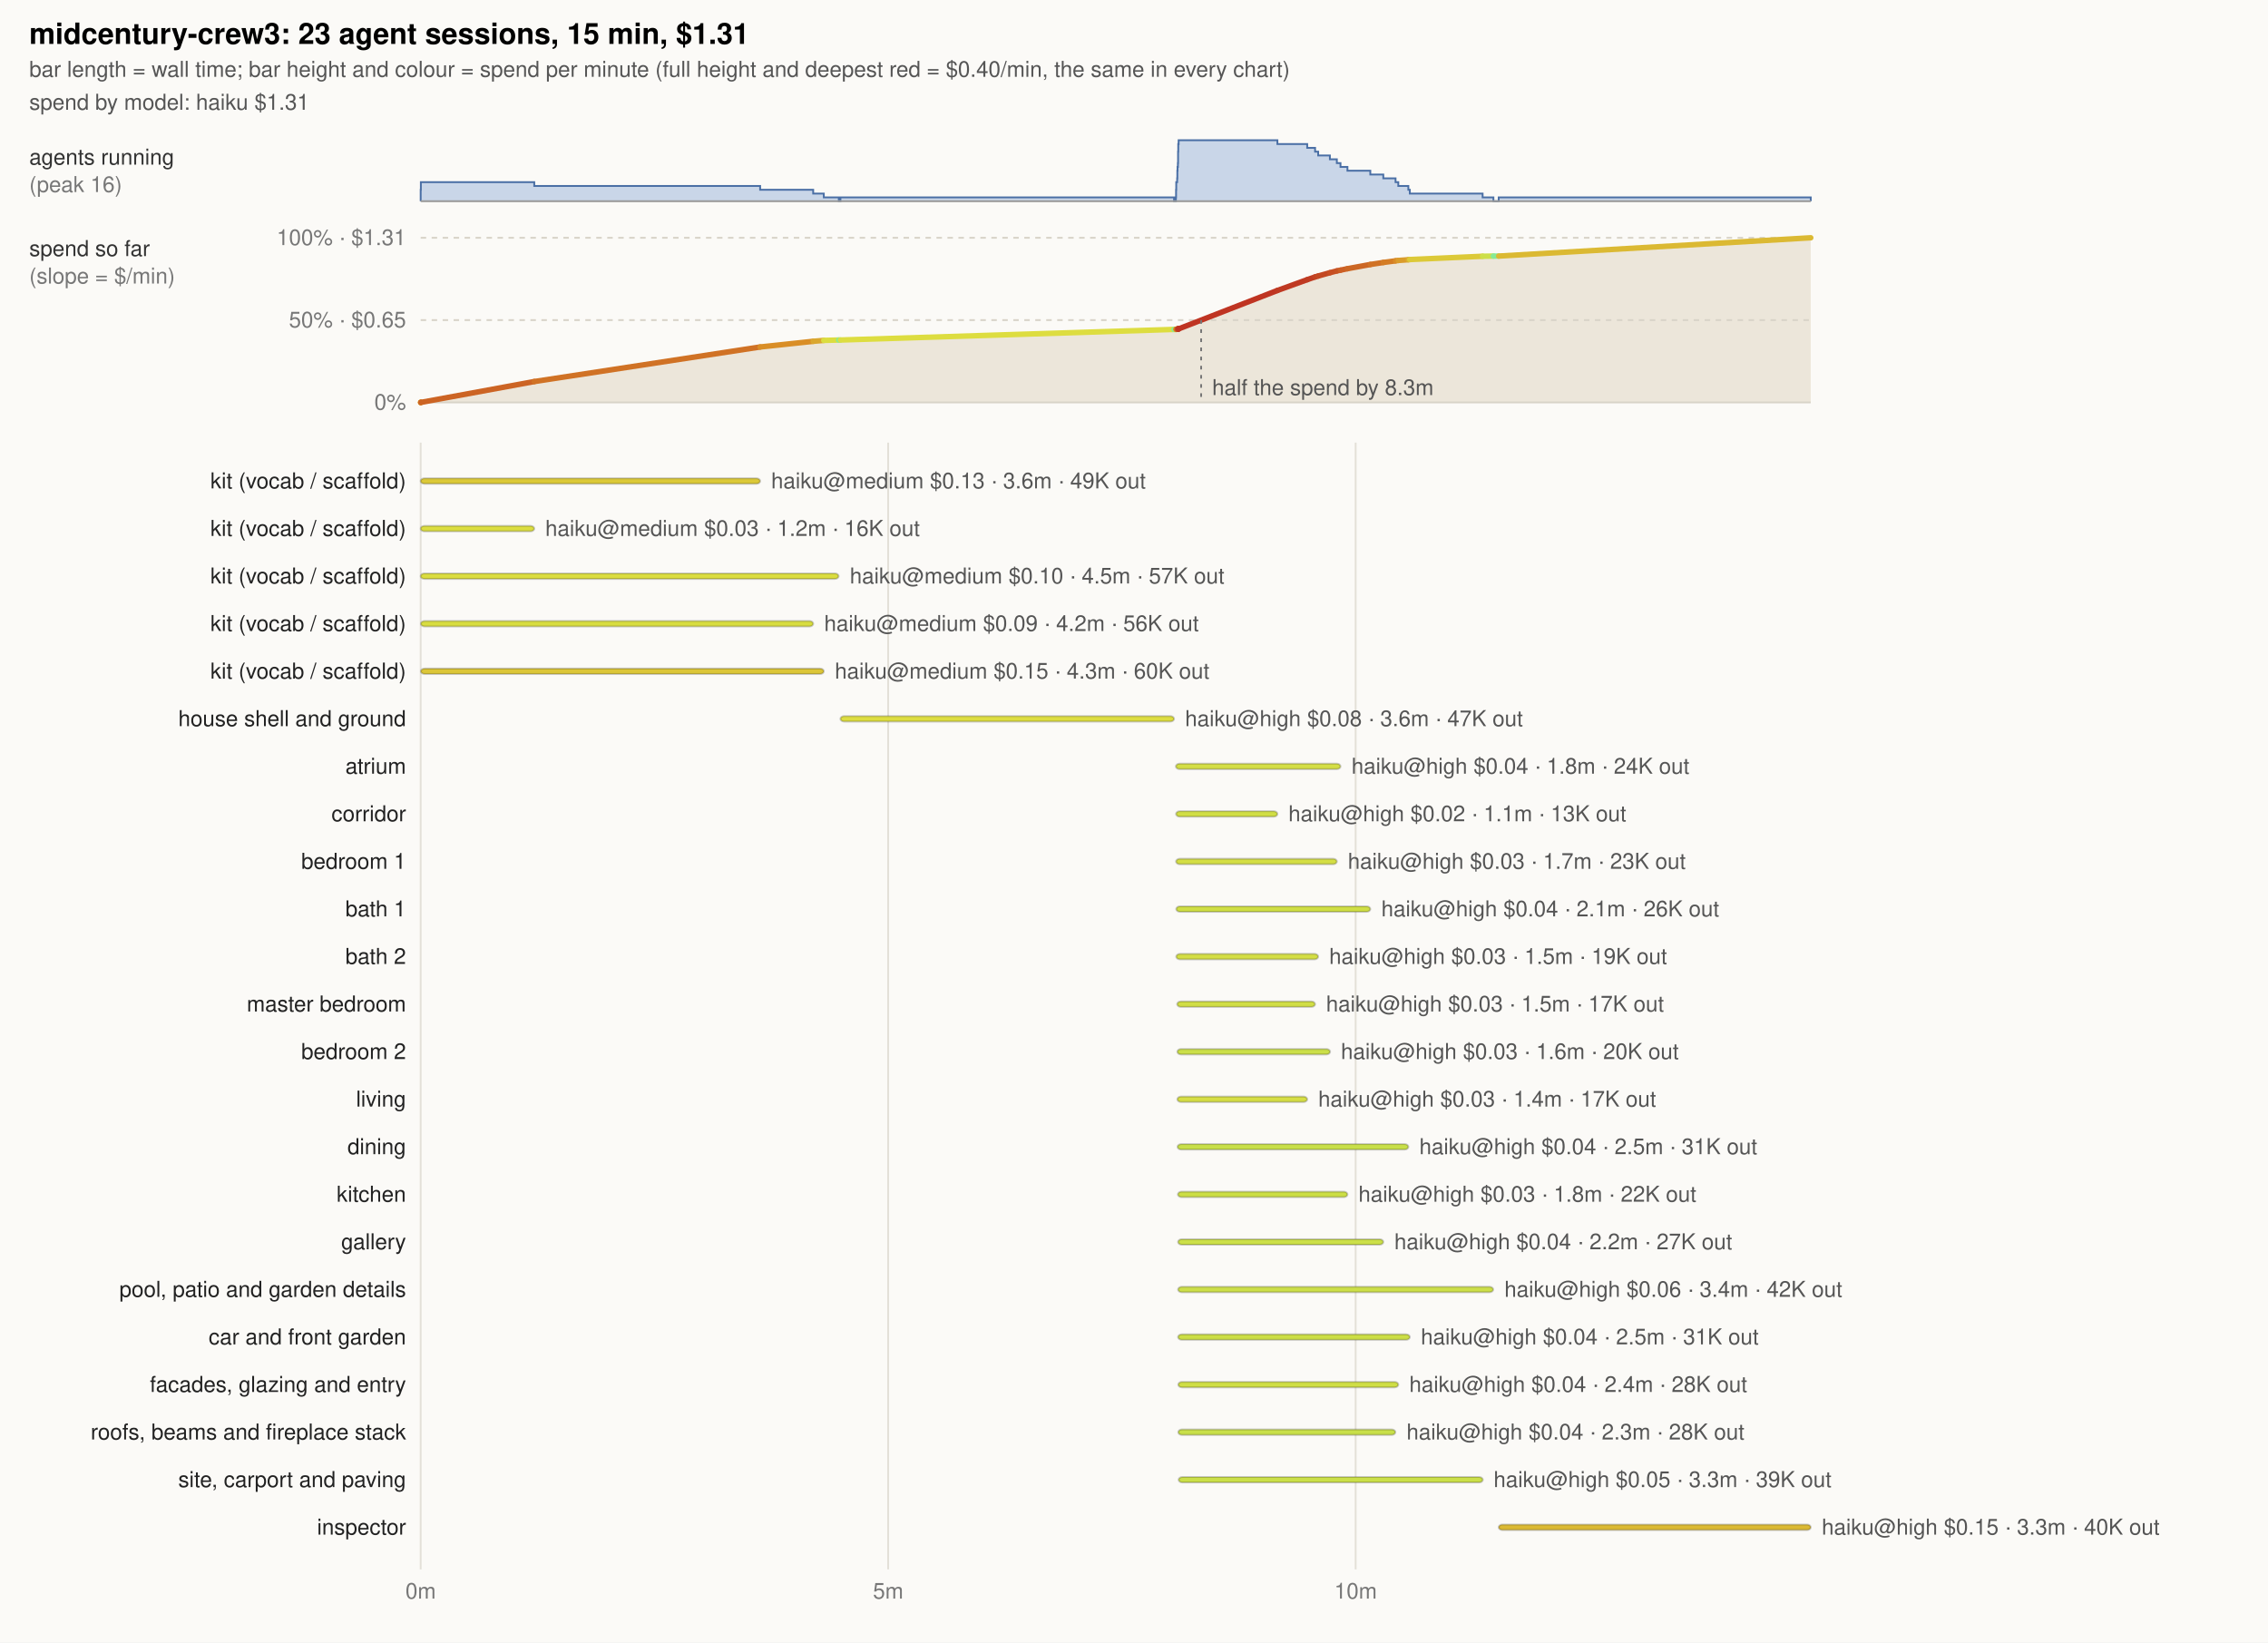
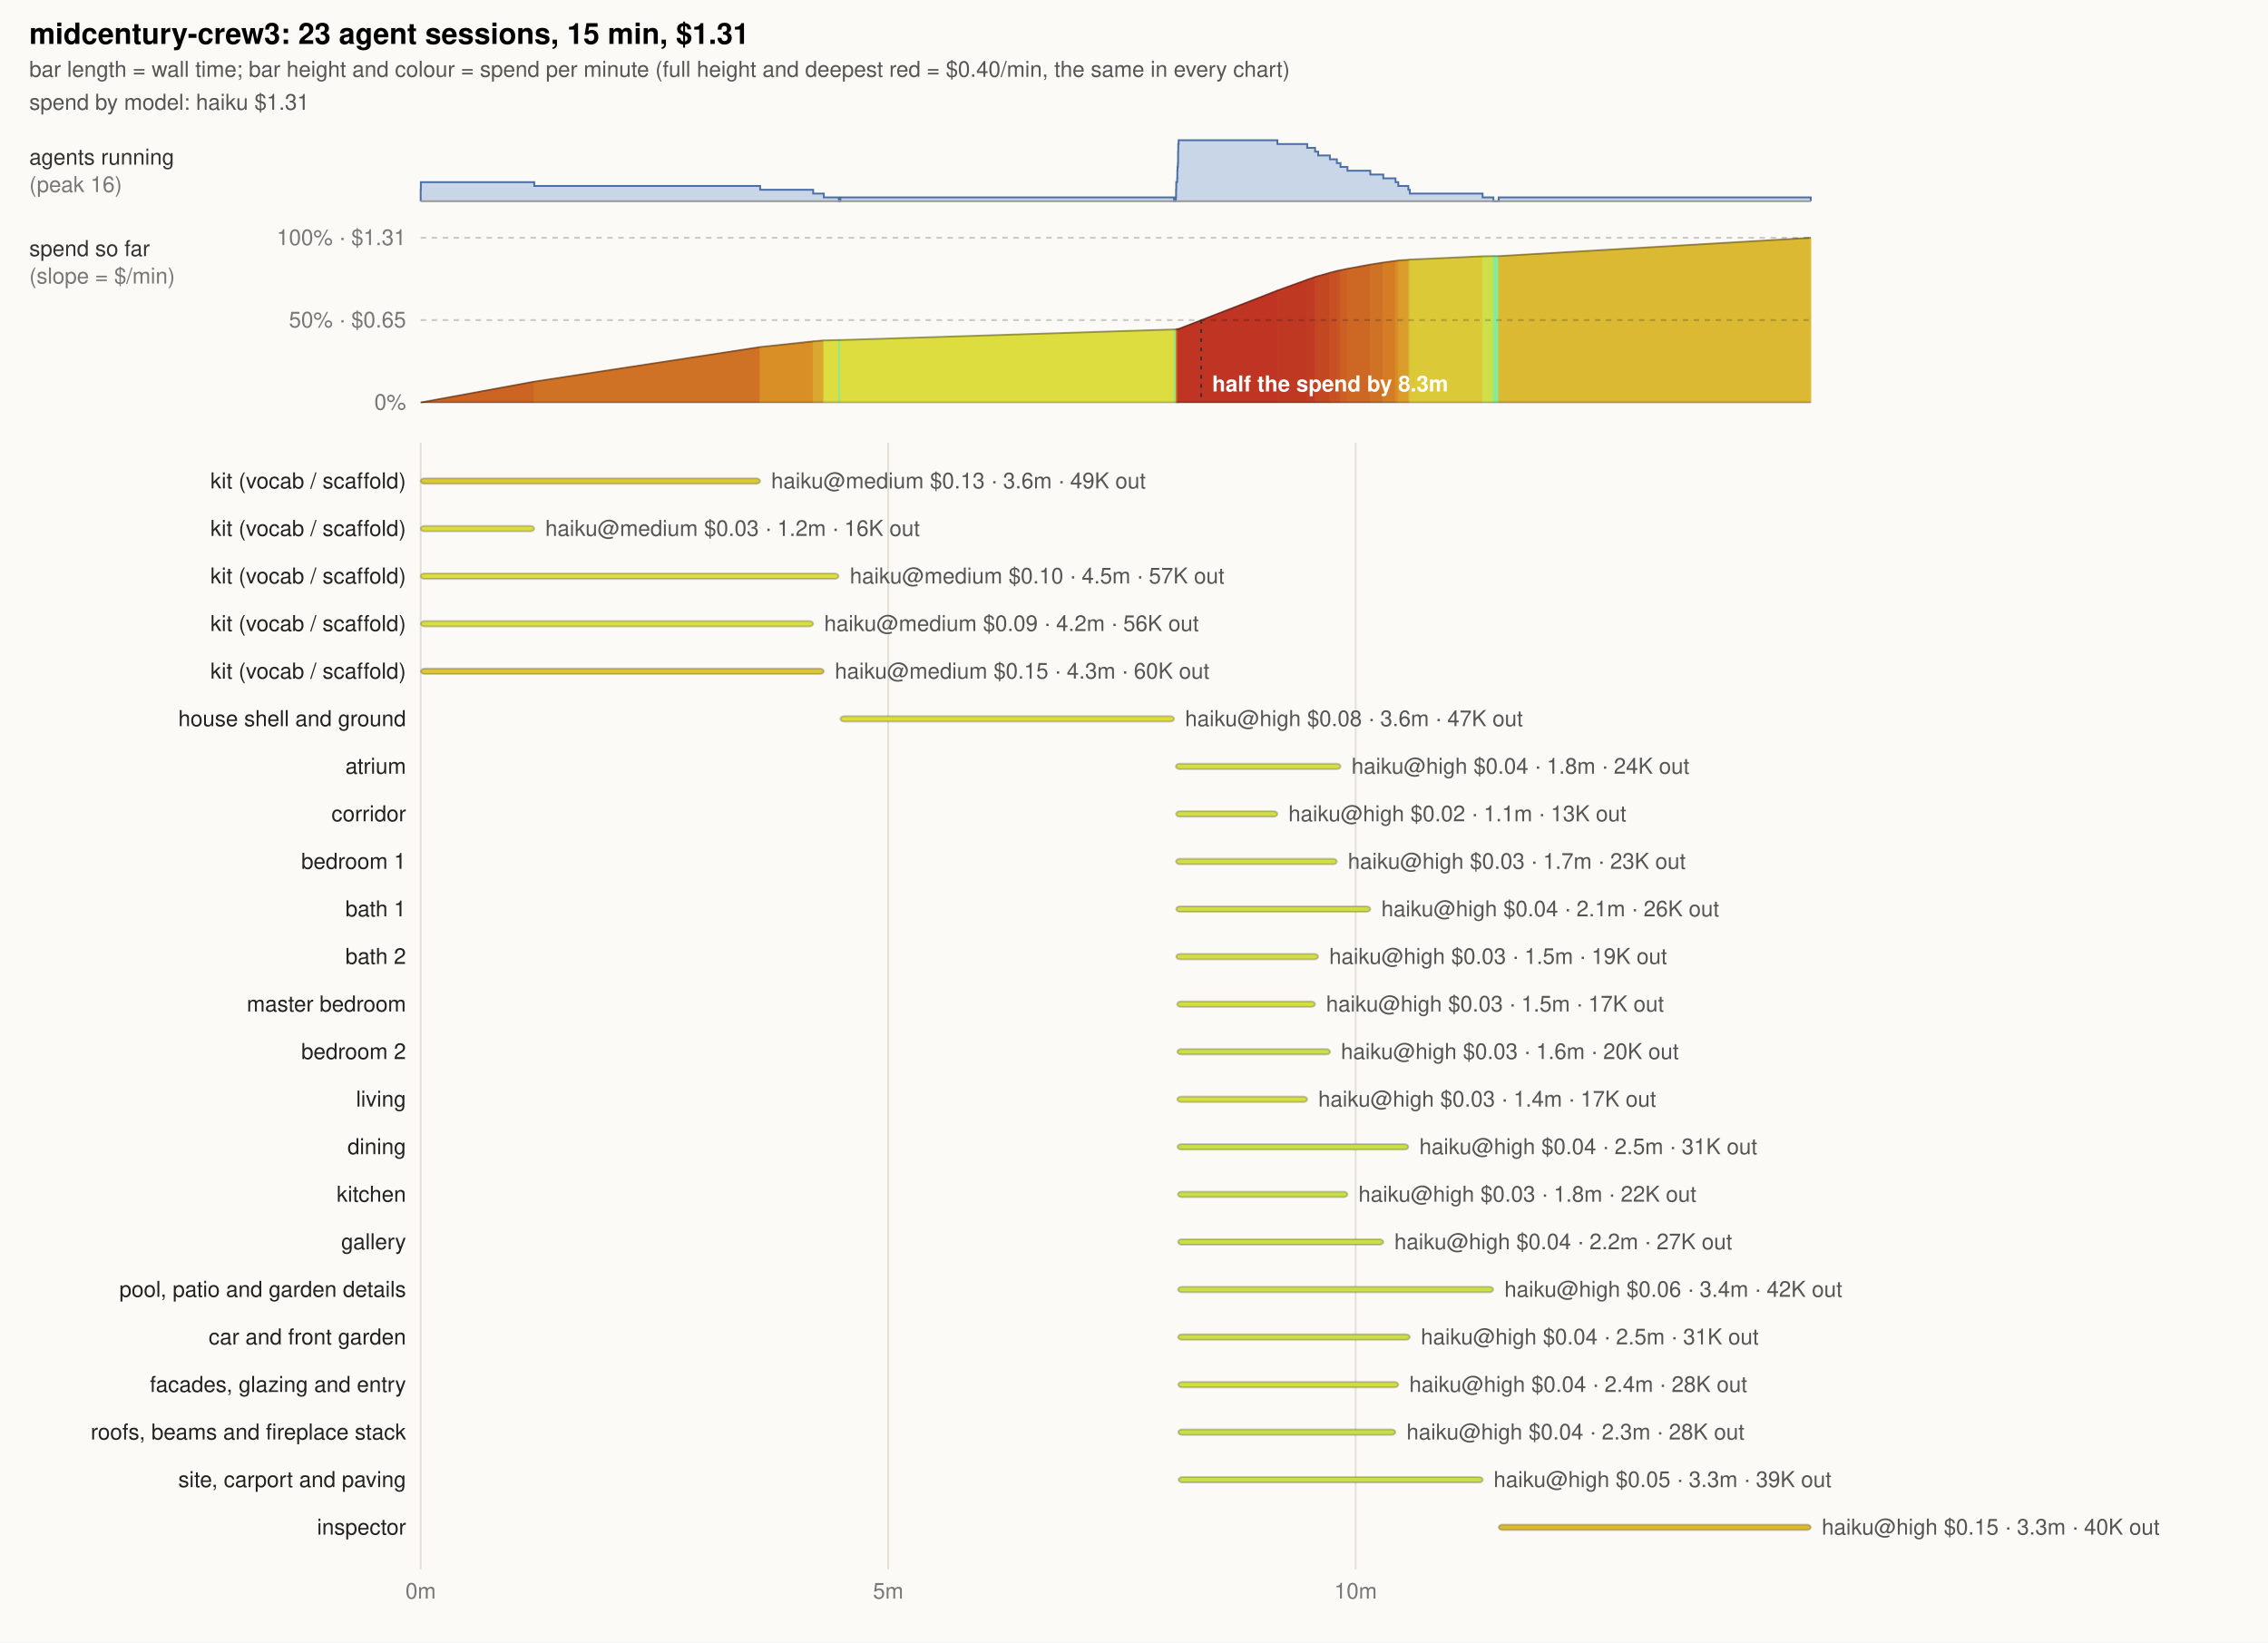
<svg xmlns="http://www.w3.org/2000/svg" width="1240" height="898" font-family="Helvetica,Arial,sans-serif" font-size="12">
  <rect width="100%" height="100%" fill="#fbfaf7" />
  <text x="16" y="24" font-size="16" font-weight="bold">midcentury-crew3: 23 agent sessions, 15 min, $1.31</text>
  <text x="16" y="42" fill="#555">bar length = wall time; bar height and colour = spend per minute (full height and deepest red = $0.40/min, the same in every chart)</text>
  <text x="16" y="60" fill="#555">spend by model: haiku $1.31</text>
  <text x="16" y="90" fill="#333">agents running</text>
  <text x="16" y="105" fill="#777">(peak 16)</text>
  <polyline points="230,110 230.0,110 230.0,107.917 230.0,107.917 230.0,105.833 230.0,105.833 230.0,103.75 230.1,103.75 230.1,101.667 230.1,101.667 230.1,99.583 292.1,99.583 292.1,101.667 415.6,101.667 415.6,103.75 444.6,103.75 444.6,105.833 450.4,105.833 450.4,107.917 458.6,107.917 458.6,110 459.5,110 459.5,107.917 641.9,107.917 641.9,110 642.9,110 642.9,107.917 643.0,107.917 643.0,105.833 643.0,105.833 643.0,103.75 643.1,103.75 643.1,101.667 643.1,101.667 643.1,99.583 643.6,99.583 643.6,97.5 643.7,97.5 643.7,95.417 643.7,95.417 643.7,93.333 643.8,93.333 643.8,91.25 644.0,91.25 644.0,89.167 644.1,89.167 644.1,87.083 644.1,87.083 644.1,85 644.1,85 644.1,82.917 644.2,82.917 644.2,80.833 644.2,80.833 644.2,78.75 644.4,78.75 644.4,76.667 698.4,76.667 698.4,78.75 714.7,78.75 714.7,80.833 719.0,80.833 719.0,82.917 720.7,82.917 720.7,85 727.1,85 727.1,87.083 730.9,87.083 730.9,89.167 732.9,89.167 732.9,91.25 736.7,91.25 736.7,93.333 749.2,93.333 749.2,95.417 756.3,95.417 756.3,97.5 763.0,97.5 763.0,99.583 764.5,99.583 764.5,101.667 770.0,101.667 770.0,103.75 770.8,103.75 770.8,105.833 810.6,105.833 810.6,107.917 816.5,107.917 816.5,110 819.4,110 819.4,107.917 990.0,107.917 990.0,110" fill="#c9d6e8" stroke="#4a6fa5" stroke-width="1" />
  <line x1="230" y1="110" x2="990" y2="110" stroke="#999" />
  <text x="16" y="140" fill="#333">spend so far</text>
  <text x="16" y="155" fill="#777">(slope = $/min)</text>
-   <polygon points="230,220 230.0,220.0 230.0,220.0 230.0,220.0 230.0,220.0 230.0,220.0 230.1,220.0 230.1,220.0 230.1,220.0 230.1,220.0 292.1,208.6 292.1,208.6 415.6,189.7 415.6,189.7 444.6,186.6 444.6,186.6 450.4,186.1 450.4,186.1 458.6,185.9 458.6,185.9 459.5,185.9 459.5,185.9 641.9,180.1 641.9,180.1 642.9,180.1 642.9,180.1 643.0,180.1 643.0,180.1 643.0,180.0 643.0,180.0 643.1,180.0 643.1,180.0 643.1,180.0 643.1,180.0 643.6,180.0 643.6,180.0 643.7,180.0 643.7,180.0 643.7,180.0 643.7,180.0 643.8,179.9 643.8,179.9 644.0,179.9 644.0,179.9 644.1,179.9 644.1,179.9 644.1,179.9 644.1,179.9 644.1,179.9 644.1,179.9 644.2,179.9 644.2,179.9 644.2,179.8 644.2,179.8 644.4,179.8 644.4,179.8 698.4,158.8 698.4,158.8 714.7,152.9 714.7,152.9 719.0,151.4 719.0,151.4 720.7,150.9 720.7,150.9 727.1,149.1 727.1,149.1 730.9,148.1 730.9,148.1 732.9,147.7 732.9,147.7 736.7,146.9 736.7,146.9 749.2,144.6 749.2,144.6 756.3,143.5 756.3,143.5 763.0,142.6 763.0,142.6 764.5,142.4 764.5,142.4 770.0,142.0 770.0,142.0 770.8,141.9 770.8,141.9 810.6,140.1 810.6,140.1 816.5,140.0 816.5,140.0 819.4,140.0 819.4,140.0 990.0,130.0 990,130.0 990,220" fill="#ece6da" />
-   <line x1="230" y1="220" x2="990" y2="220" stroke="#d8d3c8" stroke-dasharray="" />
+   <polygon points="230.0,220 230.0,220.0 230.0,220.0 230.0,220" fill="hsl(53,70%,54%)" stroke="hsl(53,70%,54%)" stroke-width="0.5" />
+   <polygon points="230.0,220 230.0,220.0 230.0,220.0 230.0,220" fill="hsl(42,70%,52%)" stroke="hsl(42,70%,52%)" stroke-width="0.5" />
+   <polygon points="230.0,220 230.0,220.0 230.1,220.0 230.1,220" fill="hsl(35,70%,50%)" stroke="hsl(35,70%,50%)" stroke-width="0.5" />
+   <polygon points="230.1,220 230.1,220.0 230.1,220.0 230.1,220" fill="hsl(30,70%,49%)" stroke="hsl(30,70%,49%)" stroke-width="0.5" />
+   <polygon points="230.1,220 230.1,220.0 292.1,208.6 292.1,220" fill="hsl(23,70%,47%)" stroke="hsl(23,70%,47%)" stroke-width="0.5" />
+   <polygon points="292.1,220 292.1,208.6 415.6,189.7 415.6,220" fill="hsl(27,70%,48%)" stroke="hsl(27,70%,48%)" stroke-width="0.5" />
+   <polygon points="415.6,220 415.6,189.7 444.6,186.6 444.6,220" fill="hsl(35,70%,50%)" stroke="hsl(35,70%,50%)" stroke-width="0.5" />
+   <polygon points="444.6,220 444.6,186.6 450.4,186.1 450.4,220" fill="hsl(42,70%,52%)" stroke="hsl(42,70%,52%)" stroke-width="0.5" />
+   <polygon points="450.4,220 450.4,186.1 458.6,185.9 458.6,220" fill="hsl(61,70%,56%)" stroke="hsl(61,70%,56%)" stroke-width="0.5" />
+   <polygon points="458.6,220 458.6,185.9 459.5,185.9 459.5,220" fill="hsl(130,70%,72%)" stroke="hsl(130,70%,72%)" stroke-width="0.5" />
+   <polygon points="459.5,220 459.5,185.9 641.9,180.1 641.9,220" fill="hsl(60,70%,56%)" stroke="hsl(60,70%,56%)" stroke-width="0.5" />
+   <polygon points="641.9,220 641.9,180.1 642.9,180.1 642.9,220" fill="hsl(130,70%,72%)" stroke="hsl(130,70%,72%)" stroke-width="0.5" />
+   <polygon points="642.9,220 642.9,180.1 643.0,180.1 643.0,220" fill="hsl(64,70%,57%)" stroke="hsl(64,70%,57%)" stroke-width="0.5" />
+   <polygon points="643.0,220 643.0,180.1 643.0,180.0 643.0,220" fill="hsl(50,70%,53%)" stroke="hsl(50,70%,53%)" stroke-width="0.5" />
+   <polygon points="643.0,220 643.0,180.0 643.1,180.0 643.1,220" fill="hsl(41,70%,51%)" stroke="hsl(41,70%,51%)" stroke-width="0.5" />
+   <polygon points="643.1,220 643.1,180.0 643.1,180.0 643.1,220" fill="hsl(35,70%,50%)" stroke="hsl(35,70%,50%)" stroke-width="0.5" />
+   <polygon points="643.1,220 643.1,180.0 643.6,180.0 643.6,220" fill="hsl(30,70%,49%)" stroke="hsl(30,70%,49%)" stroke-width="0.5" />
+   <polygon points="643.6,220 643.6,180.0 643.7,180.0 643.7,220" fill="hsl(27,70%,48%)" stroke="hsl(27,70%,48%)" stroke-width="0.5" />
+   <polygon points="643.7,220 643.7,180.0 643.7,180.0 643.7,220" fill="hsl(24,70%,47%)" stroke="hsl(24,70%,47%)" stroke-width="0.5" />
+   <polygon points="643.7,220 643.7,180.0 643.8,179.9 643.8,220" fill="hsl(21,70%,47%)" stroke="hsl(21,70%,47%)" stroke-width="0.5" />
+   <polygon points="643.8,220 643.8,179.9 644.0,179.9 644.0,220" fill="hsl(18,70%,46%)" stroke="hsl(18,70%,46%)" stroke-width="0.5" />
+   <polygon points="644.0,220 644.0,179.9 644.1,179.9 644.1,220" fill="hsl(16,70%,46%)" stroke="hsl(16,70%,46%)" stroke-width="0.5" />
+   <polygon points="644.1,220 644.1,179.9 644.1,179.9 644.1,220" fill="hsl(15,70%,45%)" stroke="hsl(15,70%,45%)" stroke-width="0.5" />
+   <polygon points="644.1,220 644.1,179.9 644.1,179.9 644.1,220" fill="hsl(13,70%,45%)" stroke="hsl(13,70%,45%)" stroke-width="0.5" />
+   <polygon points="644.1,220 644.1,179.9 644.2,179.9 644.2,220" fill="hsl(11,70%,45%)" stroke="hsl(11,70%,45%)" stroke-width="0.5" />
+   <polygon points="644.2,220 644.2,179.9 644.2,179.8 644.2,220" fill="hsl(10,70%,44%)" stroke="hsl(10,70%,44%)" stroke-width="0.5" />
+   <polygon points="644.2,220 644.2,179.8 644.4,179.8 644.4,220" fill="hsl(8,70%,44%)" stroke="hsl(8,70%,44%)" stroke-width="0.5" />
+   <polygon points="644.4,220 644.4,179.8 698.4,158.8 698.4,220" fill="hsl(7,70%,44%)" stroke="hsl(7,70%,44%)" stroke-width="0.5" />
+   <polygon points="698.4,220 698.4,158.8 714.7,152.9 714.7,220" fill="hsl(9,70%,44%)" stroke="hsl(9,70%,44%)" stroke-width="0.5" />
+   <polygon points="714.7,220 714.7,152.9 719.0,151.4 719.0,220" fill="hsl(10,70%,44%)" stroke="hsl(10,70%,44%)" stroke-width="0.5" />
+   <polygon points="719.0,220 719.0,151.4 720.7,150.9 720.7,220" fill="hsl(12,70%,45%)" stroke="hsl(12,70%,45%)" stroke-width="0.5" />
+   <polygon points="720.7,220 720.7,150.9 727.1,149.1 727.1,220" fill="hsl(14,70%,45%)" stroke="hsl(14,70%,45%)" stroke-width="0.5" />
+   <polygon points="727.1,220 727.1,149.1 730.9,148.1 730.9,220" fill="hsl(16,70%,46%)" stroke="hsl(16,70%,46%)" stroke-width="0.5" />
+   <polygon points="730.9,220 730.9,148.1 732.9,147.7 732.9,220" fill="hsl(18,70%,46%)" stroke="hsl(18,70%,46%)" stroke-width="0.5" />
+   <polygon points="732.9,220 732.9,147.7 736.7,146.9 736.7,220" fill="hsl(21,70%,47%)" stroke="hsl(21,70%,47%)" stroke-width="0.5" />
+   <polygon points="736.7,220 736.7,146.9 749.2,144.6 749.2,220" fill="hsl(24,70%,47%)" stroke="hsl(24,70%,47%)" stroke-width="0.5" />
+   <polygon points="749.2,220 749.2,144.6 756.3,143.5 756.3,220" fill="hsl(27,70%,48%)" stroke="hsl(27,70%,48%)" stroke-width="0.5" />
+   <polygon points="756.3,220 756.3,143.5 763.0,142.6 763.0,220" fill="hsl(30,70%,49%)" stroke="hsl(30,70%,49%)" stroke-width="0.5" />
+   <polygon points="763.0,220 763.0,142.6 764.5,142.4 764.5,220" fill="hsl(34,70%,50%)" stroke="hsl(34,70%,50%)" stroke-width="0.5" />
+   <polygon points="764.5,220 764.5,142.4 770.0,142.0 770.0,220" fill="hsl(39,70%,51%)" stroke="hsl(39,70%,51%)" stroke-width="0.5" />
+   <polygon points="770.0,220 770.0,142.0 770.8,141.9 770.8,220" fill="hsl(44,70%,52%)" stroke="hsl(44,70%,52%)" stroke-width="0.5" />
+   <polygon points="770.8,220 770.8,141.9 810.6,140.1 810.6,220" fill="hsl(53,70%,54%)" stroke="hsl(53,70%,54%)" stroke-width="0.5" />
+   <polygon points="810.6,220 810.6,140.1 816.5,140.0 816.5,220" fill="hsl(67,70%,58%)" stroke="hsl(67,70%,58%)" stroke-width="0.5" />
+   <polygon points="816.5,220 816.5,140.0 819.4,140.0 819.4,220" fill="hsl(130,70%,72%)" stroke="hsl(130,70%,72%)" stroke-width="0.5" />
+   <polygon points="819.4,220 819.4,140.0 990.0,130.0 990.0,220" fill="hsl(48,70%,53%)" stroke="hsl(48,70%,53%)" stroke-width="0.5" />
+   <polyline points="230.0,220.0 230.0,220.0 230.0,220.0 230.0,220.0 230.0,220.0 230.1,220.0 230.1,220.0 230.1,220.0 230.1,220.0 292.1,208.6 292.1,208.6 415.6,189.7 415.6,189.7 444.6,186.6 444.6,186.6 450.4,186.1 450.4,186.1 458.6,185.9 458.6,185.9 459.5,185.9 459.5,185.9 641.9,180.1 641.9,180.1 642.9,180.1 642.9,180.1 643.0,180.1 643.0,180.1 643.0,180.0 643.0,180.0 643.1,180.0 643.1,180.0 643.1,180.0 643.1,180.0 643.6,180.0 643.6,180.0 643.7,180.0 643.7,180.0 643.7,180.0 643.7,180.0 643.8,179.9 643.8,179.9 644.0,179.9 644.0,179.9 644.1,179.9 644.1,179.9 644.1,179.9 644.1,179.9 644.1,179.9 644.1,179.9 644.2,179.9 644.2,179.9 644.2,179.8 644.2,179.8 644.4,179.8 644.4,179.8 698.4,158.8 698.4,158.8 714.7,152.9 714.7,152.9 719.0,151.4 719.0,151.4 720.7,150.9 720.7,150.9 727.1,149.1 727.1,149.1 730.9,148.1 730.9,148.1 732.9,147.7 732.9,147.7 736.7,146.9 736.7,146.9 749.2,144.6 749.2,144.6 756.3,143.5 756.3,143.5 763.0,142.6 763.0,142.6 764.5,142.4 764.5,142.4 770.0,142.0 770.0,142.0 770.8,141.9 770.8,141.9 810.6,140.1 810.6,140.1 816.5,140.0 816.5,140.0 819.4,140.0 819.4,140.0 990.0,130.0" fill="none" stroke="#0005" stroke-width="1" />
+   <line x1="230" y1="220" x2="990" y2="220" stroke="#0003" stroke-dasharray="" />
  <text x="222" y="224" text-anchor="end" fill="#777">0%</text>
-   <line x1="230" y1="175" x2="990" y2="175" stroke="#d8d3c8" stroke-dasharray="3 3" />
+   <line x1="230" y1="175" x2="990" y2="175" stroke="#0003" stroke-dasharray="3 3" />
  <text x="222" y="179" text-anchor="end" fill="#777">50% · $0.65</text>
-   <line x1="230" y1="130" x2="990" y2="130" stroke="#d8d3c8" stroke-dasharray="3 3" />
+   <line x1="230" y1="130" x2="990" y2="130" stroke="#0003" stroke-dasharray="3 3" />
  <text x="222" y="134" text-anchor="end" fill="#777">100% · $1.31</text>
-   <line x1="230.0" y1="220.0" x2="230.0" y2="220.0" stroke="hsl(53,70%,54%)" stroke-width="3" stroke-linecap="round" />
-   <line x1="230.0" y1="220.0" x2="230.0" y2="220.0" stroke="hsl(42,70%,52%)" stroke-width="3" stroke-linecap="round" />
-   <line x1="230.0" y1="220.0" x2="230.1" y2="220.0" stroke="hsl(35,70%,50%)" stroke-width="3" stroke-linecap="round" />
-   <line x1="230.1" y1="220.0" x2="230.1" y2="220.0" stroke="hsl(30,70%,49%)" stroke-width="3" stroke-linecap="round" />
-   <line x1="230.1" y1="220.0" x2="292.1" y2="208.6" stroke="hsl(23,70%,47%)" stroke-width="3" stroke-linecap="round" />
-   <line x1="292.1" y1="208.6" x2="415.6" y2="189.7" stroke="hsl(27,70%,48%)" stroke-width="3" stroke-linecap="round" />
-   <line x1="415.6" y1="189.7" x2="444.6" y2="186.6" stroke="hsl(35,70%,50%)" stroke-width="3" stroke-linecap="round" />
-   <line x1="444.6" y1="186.6" x2="450.4" y2="186.1" stroke="hsl(42,70%,52%)" stroke-width="3" stroke-linecap="round" />
-   <line x1="450.4" y1="186.1" x2="458.6" y2="185.9" stroke="hsl(61,70%,56%)" stroke-width="3" stroke-linecap="round" />
-   <line x1="458.6" y1="185.9" x2="459.5" y2="185.9" stroke="hsl(130,70%,72%)" stroke-width="3" stroke-linecap="round" />
-   <line x1="459.5" y1="185.9" x2="641.9" y2="180.1" stroke="hsl(60,70%,56%)" stroke-width="3" stroke-linecap="round" />
-   <line x1="641.9" y1="180.1" x2="642.9" y2="180.1" stroke="hsl(130,70%,72%)" stroke-width="3" stroke-linecap="round" />
-   <line x1="642.9" y1="180.1" x2="643.0" y2="180.1" stroke="hsl(64,70%,57%)" stroke-width="3" stroke-linecap="round" />
-   <line x1="643.0" y1="180.1" x2="643.0" y2="180.0" stroke="hsl(50,70%,53%)" stroke-width="3" stroke-linecap="round" />
-   <line x1="643.0" y1="180.0" x2="643.1" y2="180.0" stroke="hsl(41,70%,51%)" stroke-width="3" stroke-linecap="round" />
-   <line x1="643.1" y1="180.0" x2="643.1" y2="180.0" stroke="hsl(35,70%,50%)" stroke-width="3" stroke-linecap="round" />
-   <line x1="643.1" y1="180.0" x2="643.6" y2="180.0" stroke="hsl(30,70%,49%)" stroke-width="3" stroke-linecap="round" />
-   <line x1="643.6" y1="180.0" x2="643.7" y2="180.0" stroke="hsl(27,70%,48%)" stroke-width="3" stroke-linecap="round" />
-   <line x1="643.7" y1="180.0" x2="643.7" y2="180.0" stroke="hsl(24,70%,47%)" stroke-width="3" stroke-linecap="round" />
-   <line x1="643.7" y1="180.0" x2="643.8" y2="179.9" stroke="hsl(21,70%,47%)" stroke-width="3" stroke-linecap="round" />
-   <line x1="643.8" y1="179.9" x2="644.0" y2="179.9" stroke="hsl(18,70%,46%)" stroke-width="3" stroke-linecap="round" />
-   <line x1="644.0" y1="179.9" x2="644.1" y2="179.9" stroke="hsl(16,70%,46%)" stroke-width="3" stroke-linecap="round" />
-   <line x1="644.1" y1="179.9" x2="644.1" y2="179.9" stroke="hsl(15,70%,45%)" stroke-width="3" stroke-linecap="round" />
-   <line x1="644.1" y1="179.9" x2="644.1" y2="179.9" stroke="hsl(13,70%,45%)" stroke-width="3" stroke-linecap="round" />
-   <line x1="644.1" y1="179.9" x2="644.2" y2="179.9" stroke="hsl(11,70%,45%)" stroke-width="3" stroke-linecap="round" />
-   <line x1="644.2" y1="179.9" x2="644.2" y2="179.8" stroke="hsl(10,70%,44%)" stroke-width="3" stroke-linecap="round" />
-   <line x1="644.2" y1="179.8" x2="644.4" y2="179.8" stroke="hsl(8,70%,44%)" stroke-width="3" stroke-linecap="round" />
-   <line x1="644.4" y1="179.8" x2="698.4" y2="158.8" stroke="hsl(7,70%,44%)" stroke-width="3" stroke-linecap="round" />
-   <line x1="698.4" y1="158.8" x2="714.7" y2="152.9" stroke="hsl(9,70%,44%)" stroke-width="3" stroke-linecap="round" />
-   <line x1="714.7" y1="152.9" x2="719.0" y2="151.4" stroke="hsl(10,70%,44%)" stroke-width="3" stroke-linecap="round" />
-   <line x1="719.0" y1="151.4" x2="720.7" y2="150.9" stroke="hsl(12,70%,45%)" stroke-width="3" stroke-linecap="round" />
-   <line x1="720.7" y1="150.9" x2="727.1" y2="149.1" stroke="hsl(14,70%,45%)" stroke-width="3" stroke-linecap="round" />
-   <line x1="727.1" y1="149.1" x2="730.9" y2="148.1" stroke="hsl(16,70%,46%)" stroke-width="3" stroke-linecap="round" />
-   <line x1="730.9" y1="148.1" x2="732.9" y2="147.7" stroke="hsl(18,70%,46%)" stroke-width="3" stroke-linecap="round" />
-   <line x1="732.9" y1="147.7" x2="736.7" y2="146.9" stroke="hsl(21,70%,47%)" stroke-width="3" stroke-linecap="round" />
-   <line x1="736.7" y1="146.9" x2="749.2" y2="144.6" stroke="hsl(24,70%,47%)" stroke-width="3" stroke-linecap="round" />
-   <line x1="749.2" y1="144.6" x2="756.3" y2="143.5" stroke="hsl(27,70%,48%)" stroke-width="3" stroke-linecap="round" />
-   <line x1="756.3" y1="143.5" x2="763.0" y2="142.6" stroke="hsl(30,70%,49%)" stroke-width="3" stroke-linecap="round" />
-   <line x1="763.0" y1="142.6" x2="764.5" y2="142.4" stroke="hsl(34,70%,50%)" stroke-width="3" stroke-linecap="round" />
-   <line x1="764.5" y1="142.4" x2="770.0" y2="142.0" stroke="hsl(39,70%,51%)" stroke-width="3" stroke-linecap="round" />
-   <line x1="770.0" y1="142.0" x2="770.8" y2="141.9" stroke="hsl(44,70%,52%)" stroke-width="3" stroke-linecap="round" />
-   <line x1="770.8" y1="141.9" x2="810.6" y2="140.1" stroke="hsl(53,70%,54%)" stroke-width="3" stroke-linecap="round" />
-   <line x1="810.6" y1="140.1" x2="816.5" y2="140.0" stroke="hsl(67,70%,58%)" stroke-width="3" stroke-linecap="round" />
-   <line x1="816.5" y1="140.0" x2="819.4" y2="140.0" stroke="hsl(130,70%,72%)" stroke-width="3" stroke-linecap="round" />
-   <line x1="819.4" y1="140.0" x2="990.0" y2="130.0" stroke="hsl(48,70%,53%)" stroke-width="3" stroke-linecap="round" />
-   <line x1="656.7" y1="175" x2="656.7" y2="220" stroke="#777" stroke-dasharray="2 3" />
-   <text x="662.7" y="216" fill="#555">half the spend by 8.3m</text>
+   <line x1="656.7" y1="175" x2="656.7" y2="220" stroke="#333" stroke-dasharray="2 3" />
+   <text x="662.7" y="214" fill="#fff" font-weight="bold">half the spend by 8.3m</text>
  <line x1="230" y1="242" x2="230" y2="858" stroke="#e3e0d8" />
  <text x="230" y="874" text-anchor="middle" fill="#777">0m</text>
  <line x1="485.594" y1="242" x2="485.594" y2="858" stroke="#e3e0d8" />
  <text x="485.594" y="874" text-anchor="middle" fill="#777">5m</text>
  <line x1="741.187" y1="242" x2="741.187" y2="858" stroke="#e3e0d8" />
  <text x="741.187" y="874" text-anchor="middle" fill="#777">10m</text>
  <text x="222" y="267" text-anchor="end" fill="#222">kit (vocab / scaffold)</text>
  <rect x="230.0" y="261.5" width="185.6" height="3.0" rx="2" fill="hsl(53,70%,54%)" stroke="#0003" />
  <text x="421.6" y="267" fill="#555">haiku@medium $0.13 · 3.6m · 49K out</text>
  <text x="222" y="293" text-anchor="end" fill="#222">kit (vocab / scaffold)</text>
  <rect x="230.0" y="287.5" width="62.1" height="3.0" rx="2" fill="hsl(61,70%,56%)" stroke="#0003" />
  <text x="298.1" y="293" fill="#555">haiku@medium $0.03 · 1.2m · 16K out</text>
  <text x="222" y="319" text-anchor="end" fill="#222">kit (vocab / scaffold)</text>
  <rect x="230.0" y="313.5" width="228.5" height="3.0" rx="2" fill="hsl(61,70%,56%)" stroke="#0003" />
  <text x="464.6" y="319" fill="#555">haiku@medium $0.10 · 4.5m · 57K out</text>
  <text x="222" y="345" text-anchor="end" fill="#222">kit (vocab / scaffold)</text>
  <rect x="230.1" y="339.5" width="214.5" height="3.0" rx="2" fill="hsl(62,70%,56%)" stroke="#0003" />
  <text x="450.6" y="345" fill="#555">haiku@medium $0.09 · 4.2m · 56K out</text>
  <text x="222" y="371" text-anchor="end" fill="#222">kit (vocab / scaffold)</text>
  <rect x="230.1" y="365.5" width="220.3" height="3.0" rx="2" fill="hsl(52,70%,54%)" stroke="#0003" />
  <text x="456.4" y="371" fill="#555">haiku@medium $0.15 · 4.3m · 60K out</text>
  <text x="222" y="397" text-anchor="end" fill="#222">house shell and ground</text>
  <rect x="459.5" y="391.5" width="182.4" height="3.0" rx="2" fill="hsl(60,70%,56%)" stroke="#0003" />
  <text x="647.9" y="397" fill="#555">haiku@high $0.08 · 3.6m · 47K out</text>
  <text x="222" y="423" text-anchor="end" fill="#222">atrium</text>
  <rect x="642.9" y="417.5" width="90.0" height="3.0" rx="2" fill="hsl(64,70%,57%)" stroke="#0003" />
  <text x="738.9" y="423" fill="#555">haiku@high $0.04 · 1.8m · 24K out</text>
  <text x="222" y="449" text-anchor="end" fill="#222">corridor</text>
  <rect x="643.0" y="443.5" width="55.4" height="3.0" rx="2" fill="hsl(65,70%,57%)" stroke="#0003" />
  <text x="704.4" y="449" fill="#555">haiku@high $0.02 · 1.1m · 13K out</text>
  <text x="222" y="475" text-anchor="end" fill="#222">bedroom 1</text>
  <rect x="643.0" y="469.5" width="87.9" height="3.0" rx="2" fill="hsl(64,70%,57%)" stroke="#0003" />
  <text x="736.9" y="475" fill="#555">haiku@high $0.03 · 1.7m · 23K out</text>
  <text x="222" y="501" text-anchor="end" fill="#222">bath 1</text>
  <rect x="643.1" y="495.5" width="106.1" height="3.0" rx="2" fill="hsl(66,70%,57%)" stroke="#0003" />
  <text x="755.2" y="501" fill="#555">haiku@high $0.04 · 2.1m · 26K out</text>
  <text x="222" y="527" text-anchor="end" fill="#222">bath 2</text>
  <rect x="643.1" y="521.5" width="77.6" height="3.0" rx="2" fill="hsl(64,70%,57%)" stroke="#0003" />
  <text x="726.7" y="527" fill="#555">haiku@high $0.03 · 1.5m · 19K out</text>
  <text x="222" y="553" text-anchor="end" fill="#222">master bedroom</text>
  <rect x="643.6" y="547.5" width="75.4" height="3.0" rx="2" fill="hsl(65,70%,57%)" stroke="#0003" />
  <text x="725.0" y="553" fill="#555">haiku@high $0.03 · 1.5m · 17K out</text>
  <text x="222" y="579" text-anchor="end" fill="#222">bedroom 2</text>
  <rect x="643.7" y="573.5" width="83.5" height="3.0" rx="2" fill="hsl(68,70%,58%)" stroke="#0003" />
  <text x="733.1" y="579" fill="#555">haiku@high $0.03 · 1.6m · 20K out</text>
  <text x="222" y="605" text-anchor="end" fill="#222">living</text>
  <rect x="643.7" y="599.5" width="71.0" height="3.0" rx="2" fill="hsl(63,70%,57%)" stroke="#0003" />
  <text x="720.7" y="605" fill="#555">haiku@high $0.03 · 1.4m · 17K out</text>
  <text x="222" y="631" text-anchor="end" fill="#222">dining</text>
  <rect x="643.8" y="625.5" width="126.2" height="3.0" rx="2" fill="hsl(69,70%,58%)" stroke="#0003" />
  <text x="776.0" y="631" fill="#555">haiku@high $0.04 · 2.5m · 31K out</text>
  <text x="222" y="657" text-anchor="end" fill="#222">kitchen</text>
  <rect x="644.0" y="651.5" width="92.7" height="3.0" rx="2" fill="hsl(67,70%,57%)" stroke="#0003" />
  <text x="742.7" y="657" fill="#555">haiku@high $0.03 · 1.8m · 22K out</text>
  <text x="222" y="683" text-anchor="end" fill="#222">gallery</text>
  <rect x="644.1" y="677.5" width="112.2" height="3.0" rx="2" fill="hsl(68,70%,58%)" stroke="#0003" />
  <text x="762.3" y="683" fill="#555">haiku@high $0.04 · 2.2m · 27K out</text>
  <text x="222" y="709" text-anchor="end" fill="#222">pool, patio and garden details</text>
  <rect x="644.1" y="703.5" width="172.3" height="3.0" rx="2" fill="hsl(67,70%,58%)" stroke="#0003" />
  <text x="822.5" y="709" fill="#555">haiku@high $0.06 · 3.4m · 42K out</text>
  <text x="222" y="735" text-anchor="end" fill="#222">car and front garden</text>
  <rect x="644.1" y="729.5" width="126.7" height="3.0" rx="2" fill="hsl(67,70%,57%)" stroke="#0003" />
  <text x="776.8" y="735" fill="#555">haiku@high $0.04 · 2.5m · 31K out</text>
  <text x="222" y="761" text-anchor="end" fill="#222">facades, glazing and entry</text>
  <rect x="644.2" y="755.5" width="120.3" height="3.0" rx="2" fill="hsl(66,70%,57%)" stroke="#0003" />
  <text x="770.5" y="761" fill="#555">haiku@high $0.04 · 2.4m · 28K out</text>
  <text x="222" y="787" text-anchor="end" fill="#222">roofs, beams and fireplace stack</text>
  <rect x="644.2" y="781.5" width="118.7" height="3.0" rx="2" fill="hsl(69,70%,58%)" stroke="#0003" />
  <text x="769.0" y="787" fill="#555">haiku@high $0.04 · 2.3m · 28K out</text>
  <text x="222" y="813" text-anchor="end" fill="#222">site, carport and paving</text>
  <rect x="644.4" y="807.5" width="166.3" height="3.0" rx="2" fill="hsl(68,70%,58%)" stroke="#0003" />
  <text x="816.6" y="813" fill="#555">haiku@high $0.05 · 3.3m · 39K out</text>
  <text x="222" y="839" text-anchor="end" fill="#222">inspector</text>
  <rect x="819.4" y="833.5" width="170.6" height="3.0" rx="2" fill="hsl(48,70%,53%)" stroke="#0003" />
  <text x="996.0" y="839" fill="#555">haiku@high $0.15 · 3.3m · 40K out</text>
</svg>
